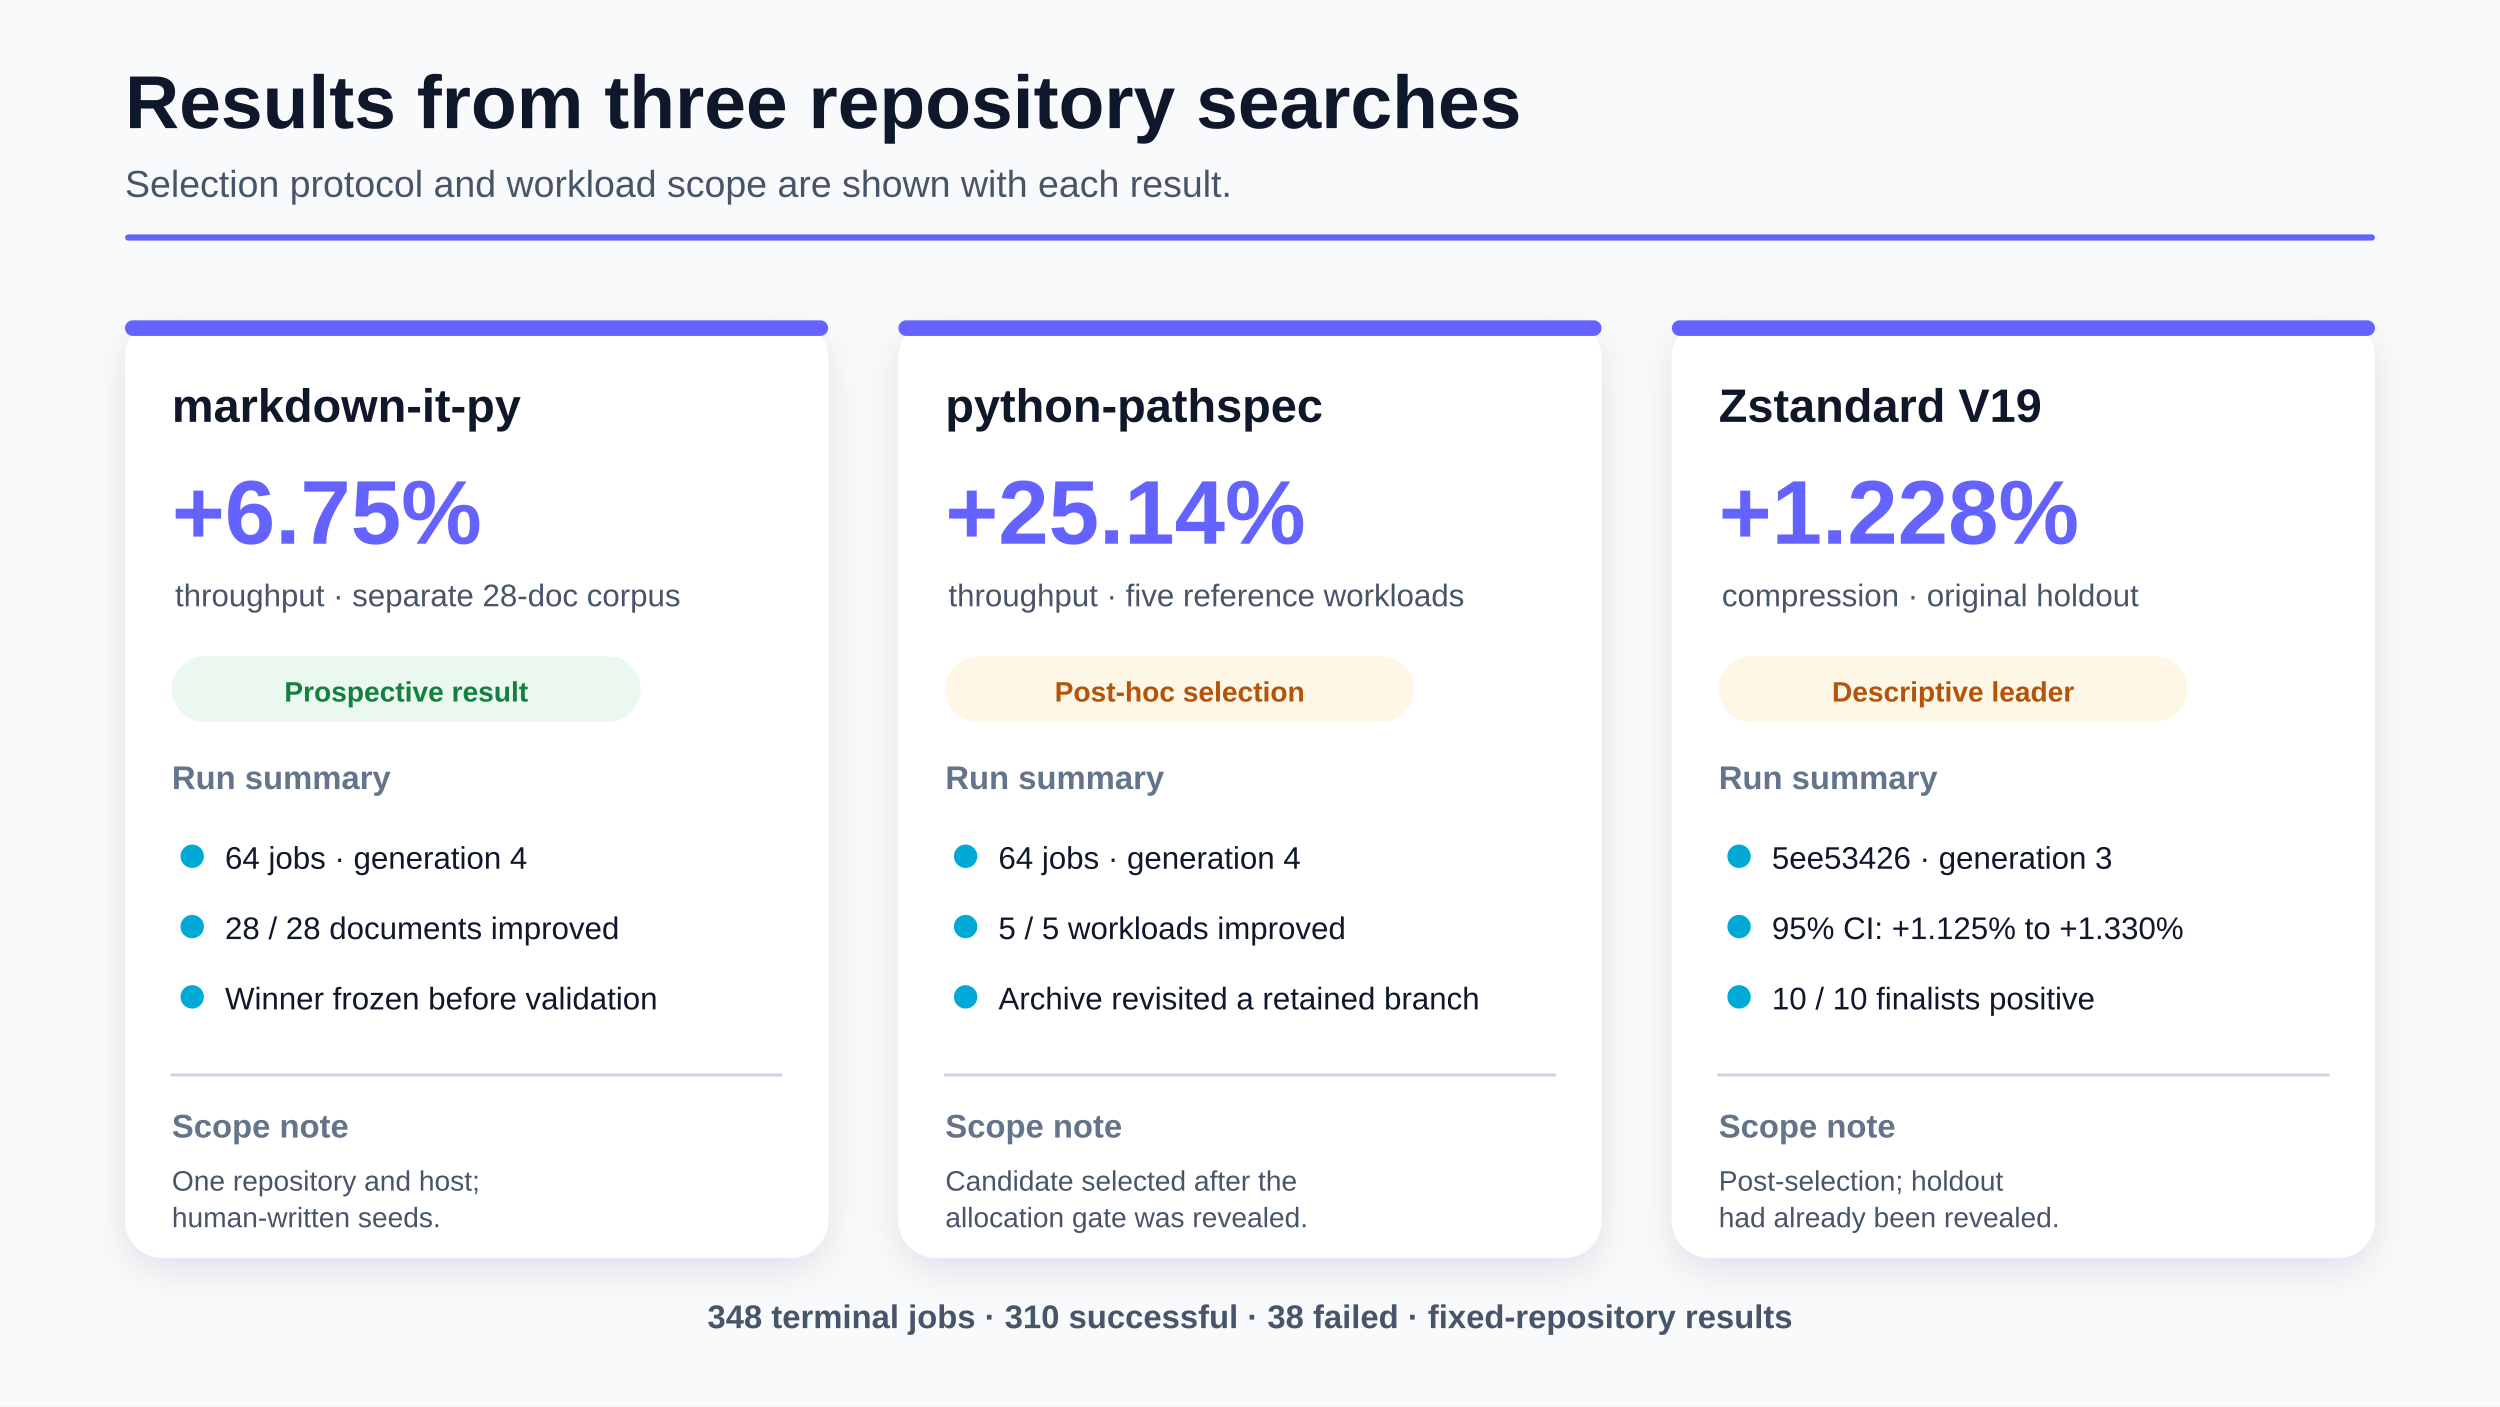
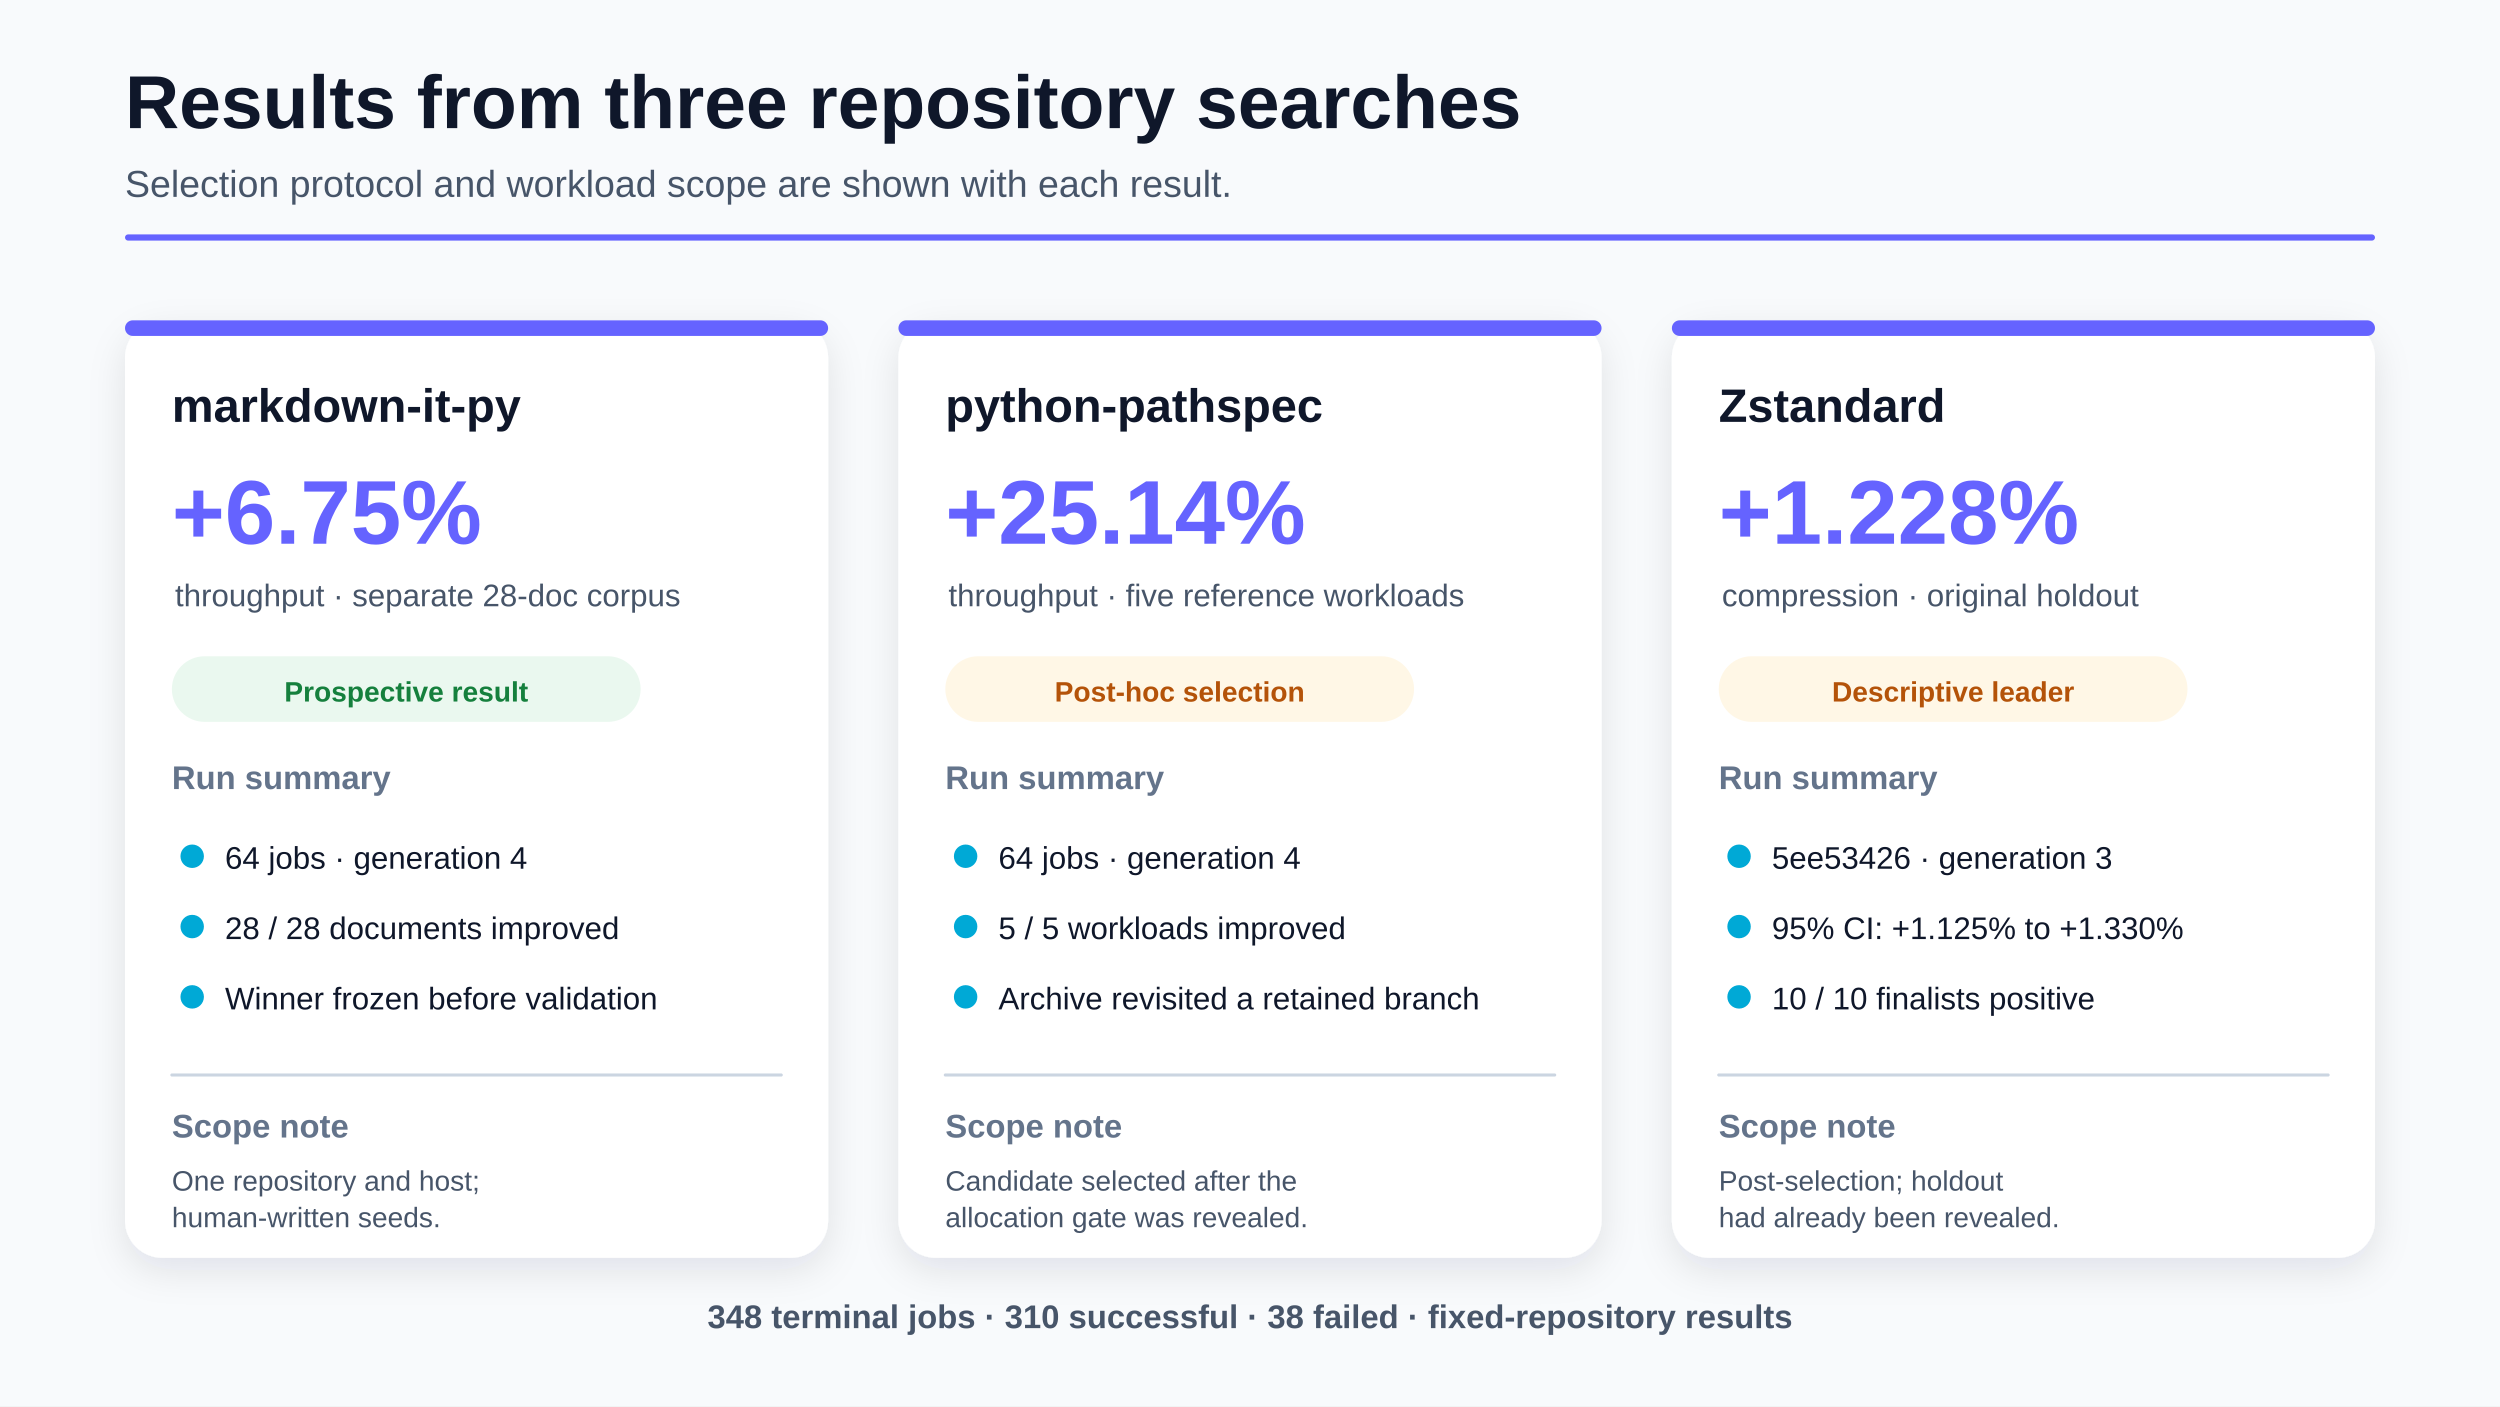
<svg xmlns="http://www.w3.org/2000/svg" width="1600" height="900" viewBox="0 0 1600 900">
  <defs>
    <filter id="shadow" x="-20%" y="-20%" width="140%" height="140%">
      <feDropShadow dx="0" dy="8" stdDeviation="12" flood-color="#0F172A" flood-opacity="0.10" />
    </filter>
    <marker id="arrow" markerWidth="10" markerHeight="10" refX="8" refY="3" orient="auto" markerUnits="strokeWidth">
      <path d="M0,0 L0,6 L9,3 z" fill="#6563FF" />
    </marker>
  </defs>
  <rect width="1600" height="900" fill="#F8FAFC" />
  <text x="80" y="82.0" fill="#0F172A" font-family="Arial, Helvetica, sans-serif" font-size="48" font-weight="700" text-anchor="start">Results from three repository searches</text>
  <text x="80" y="126.0" fill="#475569" font-family="Arial, Helvetica, sans-serif" font-size="24" font-weight="400" text-anchor="start">Selection protocol and workload scope are shown with each result.</text>
  <rect x="80" y="150" width="1440" height="4" rx="2" fill="#6563FF" stroke="none" stroke-width="2" />
  <rect x="80" y="205" width="450" height="600" rx="24" fill="#FFFFFF" stroke="none" stroke-width="2" filter="url(#shadow)" />
  <rect x="80" y="205" width="450" height="10" rx="5" fill="#6563FF" stroke="none" stroke-width="2" />
  <text x="110" y="270.0" fill="#0F172A" font-family="Arial, Helvetica, sans-serif" font-size="30" font-weight="700" text-anchor="start">markdown-it-py</text>
  <text x="110" y="348.0" fill="#6563FF" font-family="Arial, Helvetica, sans-serif" font-size="58" font-weight="700" text-anchor="start">+6.75%</text>
  <text x="112" y="388.0" fill="#475569" font-family="Arial, Helvetica, sans-serif" font-size="20" font-weight="400" text-anchor="start">throughput · separate 28-doc corpus</text>
  <rect x="110" y="420" width="300" height="42" rx="21" fill="#EAF8EF" stroke="none" stroke-width="2" />
  <text x="260.0" y="449.0" fill="#15803D" font-family="Arial, Helvetica, sans-serif" font-size="18" font-weight="700" text-anchor="middle">Prospective result</text>
  <text x="110" y="505.0" fill="#64748B" font-family="Arial, Helvetica, sans-serif" font-size="21" font-weight="700" text-anchor="start">Run summary</text>
  <circle cx="123" cy="548" r="7" fill="#00A9D6" stroke="#00A9D6" stroke-width="1" />
  <text x="144" y="556.0" fill="#0F172A" font-family="Arial, Helvetica, sans-serif" font-size="20" font-weight="400" text-anchor="start">64 jobs · generation 4</text>
  <circle cx="123" cy="593" r="7" fill="#00A9D6" stroke="#00A9D6" stroke-width="1" />
  <text x="144" y="601.0" fill="#0F172A" font-family="Arial, Helvetica, sans-serif" font-size="20" font-weight="400" text-anchor="start">28 / 28 documents improved</text>
  <circle cx="123" cy="638" r="7" fill="#00A9D6" stroke="#00A9D6" stroke-width="1" />
  <text x="144" y="646.0" fill="#0F172A" font-family="Arial, Helvetica, sans-serif" font-size="20" font-weight="400" text-anchor="start">Winner frozen before validation</text>
  <line x1="110" y1="688" x2="500" y2="688" stroke="#CBD5E1" stroke-width="2" stroke-linecap="round" />
  <text x="110" y="728.0" fill="#64748B" font-family="Arial, Helvetica, sans-serif" font-size="21" font-weight="700" text-anchor="start">Scope note</text>
  <text x="110" y="762.0" fill="#475569" font-family="Arial, Helvetica, sans-serif" font-size="18" font-weight="400" text-anchor="start">One repository and host;</text>
  <text x="110" y="785.4" fill="#475569" font-family="Arial, Helvetica, sans-serif" font-size="18" font-weight="400" text-anchor="start">human-written seeds.</text>
  <rect x="575" y="205" width="450" height="600" rx="24" fill="#FFFFFF" stroke="none" stroke-width="2" filter="url(#shadow)" />
  <rect x="575" y="205" width="450" height="10" rx="5" fill="#6563FF" stroke="none" stroke-width="2" />
  <text x="605" y="270.0" fill="#0F172A" font-family="Arial, Helvetica, sans-serif" font-size="30" font-weight="700" text-anchor="start">python-pathspec</text>
  <text x="605" y="348.0" fill="#6563FF" font-family="Arial, Helvetica, sans-serif" font-size="58" font-weight="700" text-anchor="start">+25.14%</text>
  <text x="607" y="388.0" fill="#475569" font-family="Arial, Helvetica, sans-serif" font-size="20" font-weight="400" text-anchor="start">throughput · five reference workloads</text>
  <rect x="605" y="420" width="300" height="42" rx="21" fill="#FFF7E6" stroke="none" stroke-width="2" />
  <text x="755.0" y="449.0" fill="#B45309" font-family="Arial, Helvetica, sans-serif" font-size="18" font-weight="700" text-anchor="middle">Post-hoc selection</text>
  <text x="605" y="505.0" fill="#64748B" font-family="Arial, Helvetica, sans-serif" font-size="21" font-weight="700" text-anchor="start">Run summary</text>
  <circle cx="618" cy="548" r="7" fill="#00A9D6" stroke="#00A9D6" stroke-width="1" />
  <text x="639" y="556.0" fill="#0F172A" font-family="Arial, Helvetica, sans-serif" font-size="20" font-weight="400" text-anchor="start">64 jobs · generation 4</text>
  <circle cx="618" cy="593" r="7" fill="#00A9D6" stroke="#00A9D6" stroke-width="1" />
  <text x="639" y="601.0" fill="#0F172A" font-family="Arial, Helvetica, sans-serif" font-size="20" font-weight="400" text-anchor="start">5 / 5 workloads improved</text>
  <circle cx="618" cy="638" r="7" fill="#00A9D6" stroke="#00A9D6" stroke-width="1" />
  <text x="639" y="646.0" fill="#0F172A" font-family="Arial, Helvetica, sans-serif" font-size="20" font-weight="400" text-anchor="start">Archive revisited a retained branch</text>
  <line x1="605" y1="688" x2="995" y2="688" stroke="#CBD5E1" stroke-width="2" stroke-linecap="round" />
  <text x="605" y="728.0" fill="#64748B" font-family="Arial, Helvetica, sans-serif" font-size="21" font-weight="700" text-anchor="start">Scope note</text>
  <text x="605" y="762.0" fill="#475569" font-family="Arial, Helvetica, sans-serif" font-size="18" font-weight="400" text-anchor="start">Candidate selected after the</text>
  <text x="605" y="785.4" fill="#475569" font-family="Arial, Helvetica, sans-serif" font-size="18" font-weight="400" text-anchor="start">allocation gate was revealed.</text>
  <rect x="1070" y="205" width="450" height="600" rx="24" fill="#FFFFFF" stroke="none" stroke-width="2" filter="url(#shadow)" />
  <rect x="1070" y="205" width="450" height="10" rx="5" fill="#6563FF" stroke="none" stroke-width="2" />
-   <text x="1100" y="270.0" fill="#0F172A" font-family="Arial, Helvetica, sans-serif" font-size="30" font-weight="700" text-anchor="start">Zstandard V19</text>
+   <text x="1100" y="270.0" fill="#0F172A" font-family="Arial, Helvetica, sans-serif" font-size="30" font-weight="700" text-anchor="start">Zstandard</text>
  <text x="1100" y="348.0" fill="#6563FF" font-family="Arial, Helvetica, sans-serif" font-size="58" font-weight="700" text-anchor="start">+1.228%</text>
  <text x="1102" y="388.0" fill="#475569" font-family="Arial, Helvetica, sans-serif" font-size="20" font-weight="400" text-anchor="start">compression · original holdout</text>
  <rect x="1100" y="420" width="300" height="42" rx="21" fill="#FFF7E6" stroke="none" stroke-width="2" />
  <text x="1250.0" y="449.0" fill="#B45309" font-family="Arial, Helvetica, sans-serif" font-size="18" font-weight="700" text-anchor="middle">Descriptive leader</text>
  <text x="1100" y="505.0" fill="#64748B" font-family="Arial, Helvetica, sans-serif" font-size="21" font-weight="700" text-anchor="start">Run summary</text>
  <circle cx="1113" cy="548" r="7" fill="#00A9D6" stroke="#00A9D6" stroke-width="1" />
  <text x="1134" y="556.0" fill="#0F172A" font-family="Arial, Helvetica, sans-serif" font-size="20" font-weight="400" text-anchor="start">5ee53426 · generation 3</text>
  <circle cx="1113" cy="593" r="7" fill="#00A9D6" stroke="#00A9D6" stroke-width="1" />
  <text x="1134" y="601.0" fill="#0F172A" font-family="Arial, Helvetica, sans-serif" font-size="20" font-weight="400" text-anchor="start">95% CI: +1.125% to +1.330%</text>
  <circle cx="1113" cy="638" r="7" fill="#00A9D6" stroke="#00A9D6" stroke-width="1" />
  <text x="1134" y="646.0" fill="#0F172A" font-family="Arial, Helvetica, sans-serif" font-size="20" font-weight="400" text-anchor="start">10 / 10 finalists positive</text>
  <line x1="1100" y1="688" x2="1490" y2="688" stroke="#CBD5E1" stroke-width="2" stroke-linecap="round" />
  <text x="1100" y="728.0" fill="#64748B" font-family="Arial, Helvetica, sans-serif" font-size="21" font-weight="700" text-anchor="start">Scope note</text>
  <text x="1100" y="762.0" fill="#475569" font-family="Arial, Helvetica, sans-serif" font-size="18" font-weight="400" text-anchor="start">Post-selection; holdout</text>
  <text x="1100" y="785.4" fill="#475569" font-family="Arial, Helvetica, sans-serif" font-size="18" font-weight="400" text-anchor="start">had already been revealed.</text>
  <text x="800" y="850.0" fill="#475569" font-family="Arial, Helvetica, sans-serif" font-size="21" font-weight="700" text-anchor="middle">348 terminal jobs · 310 successful · 38 failed · fixed-repository results</text>
</svg>
